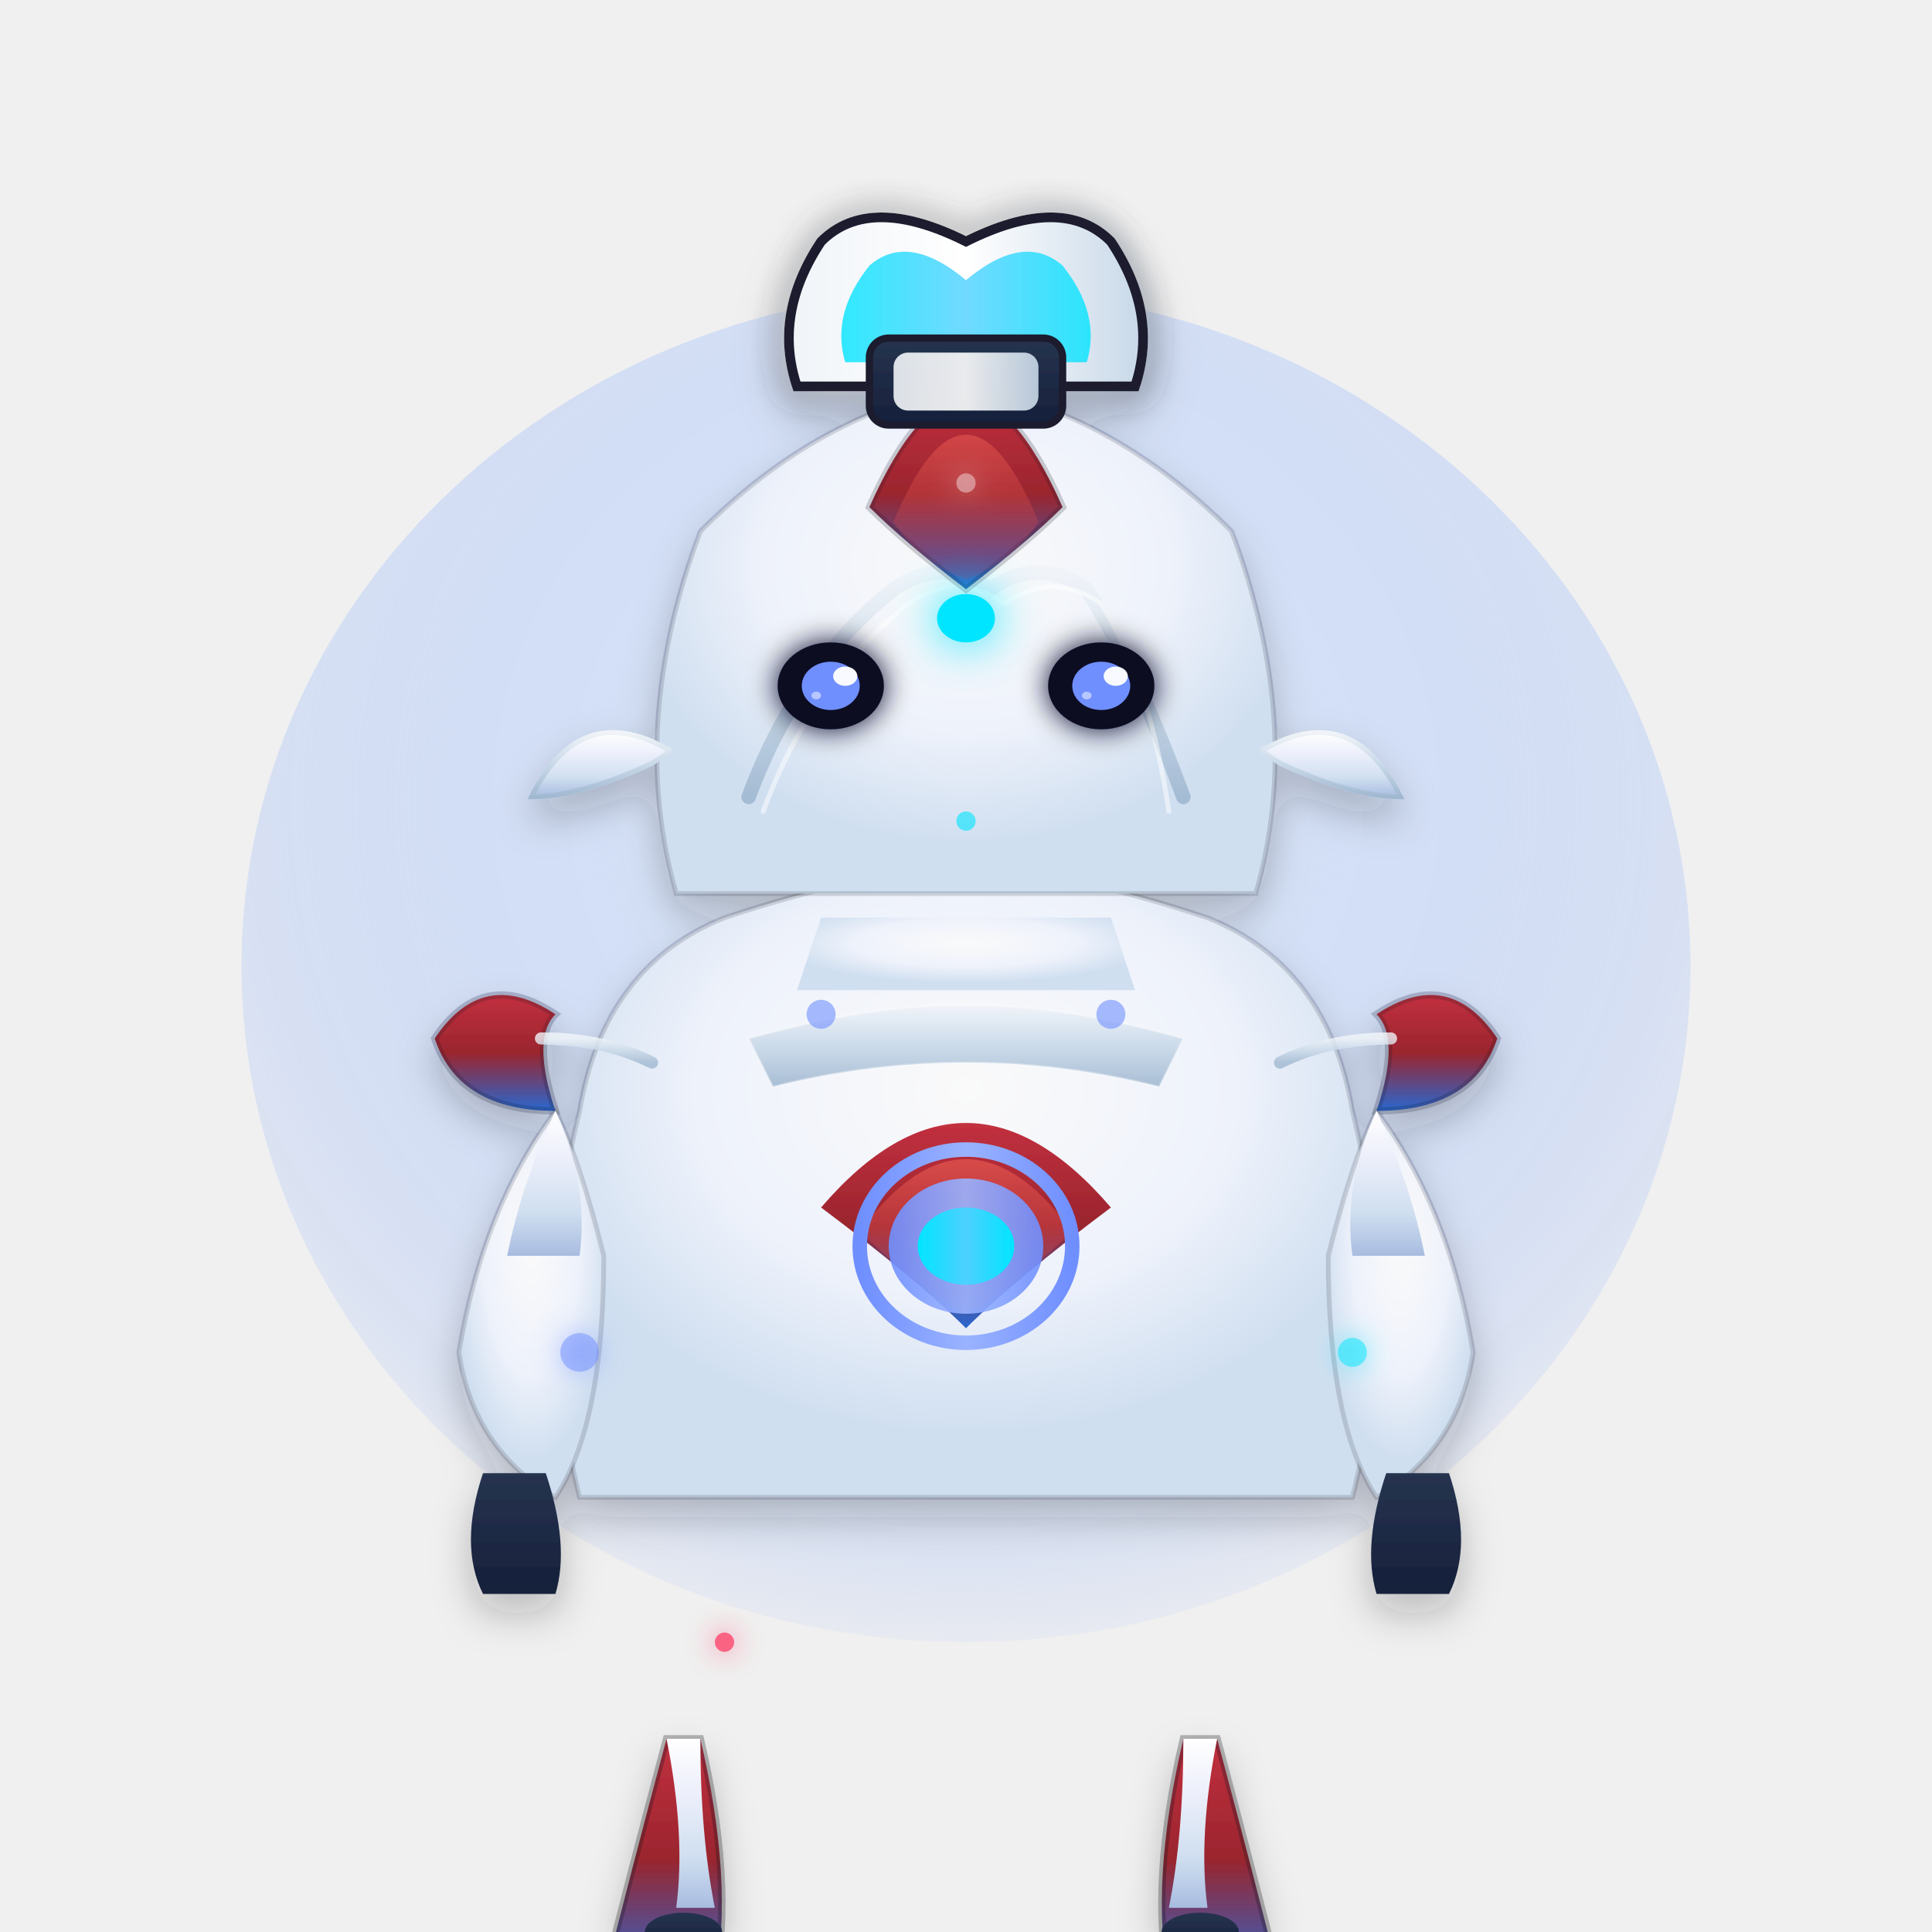
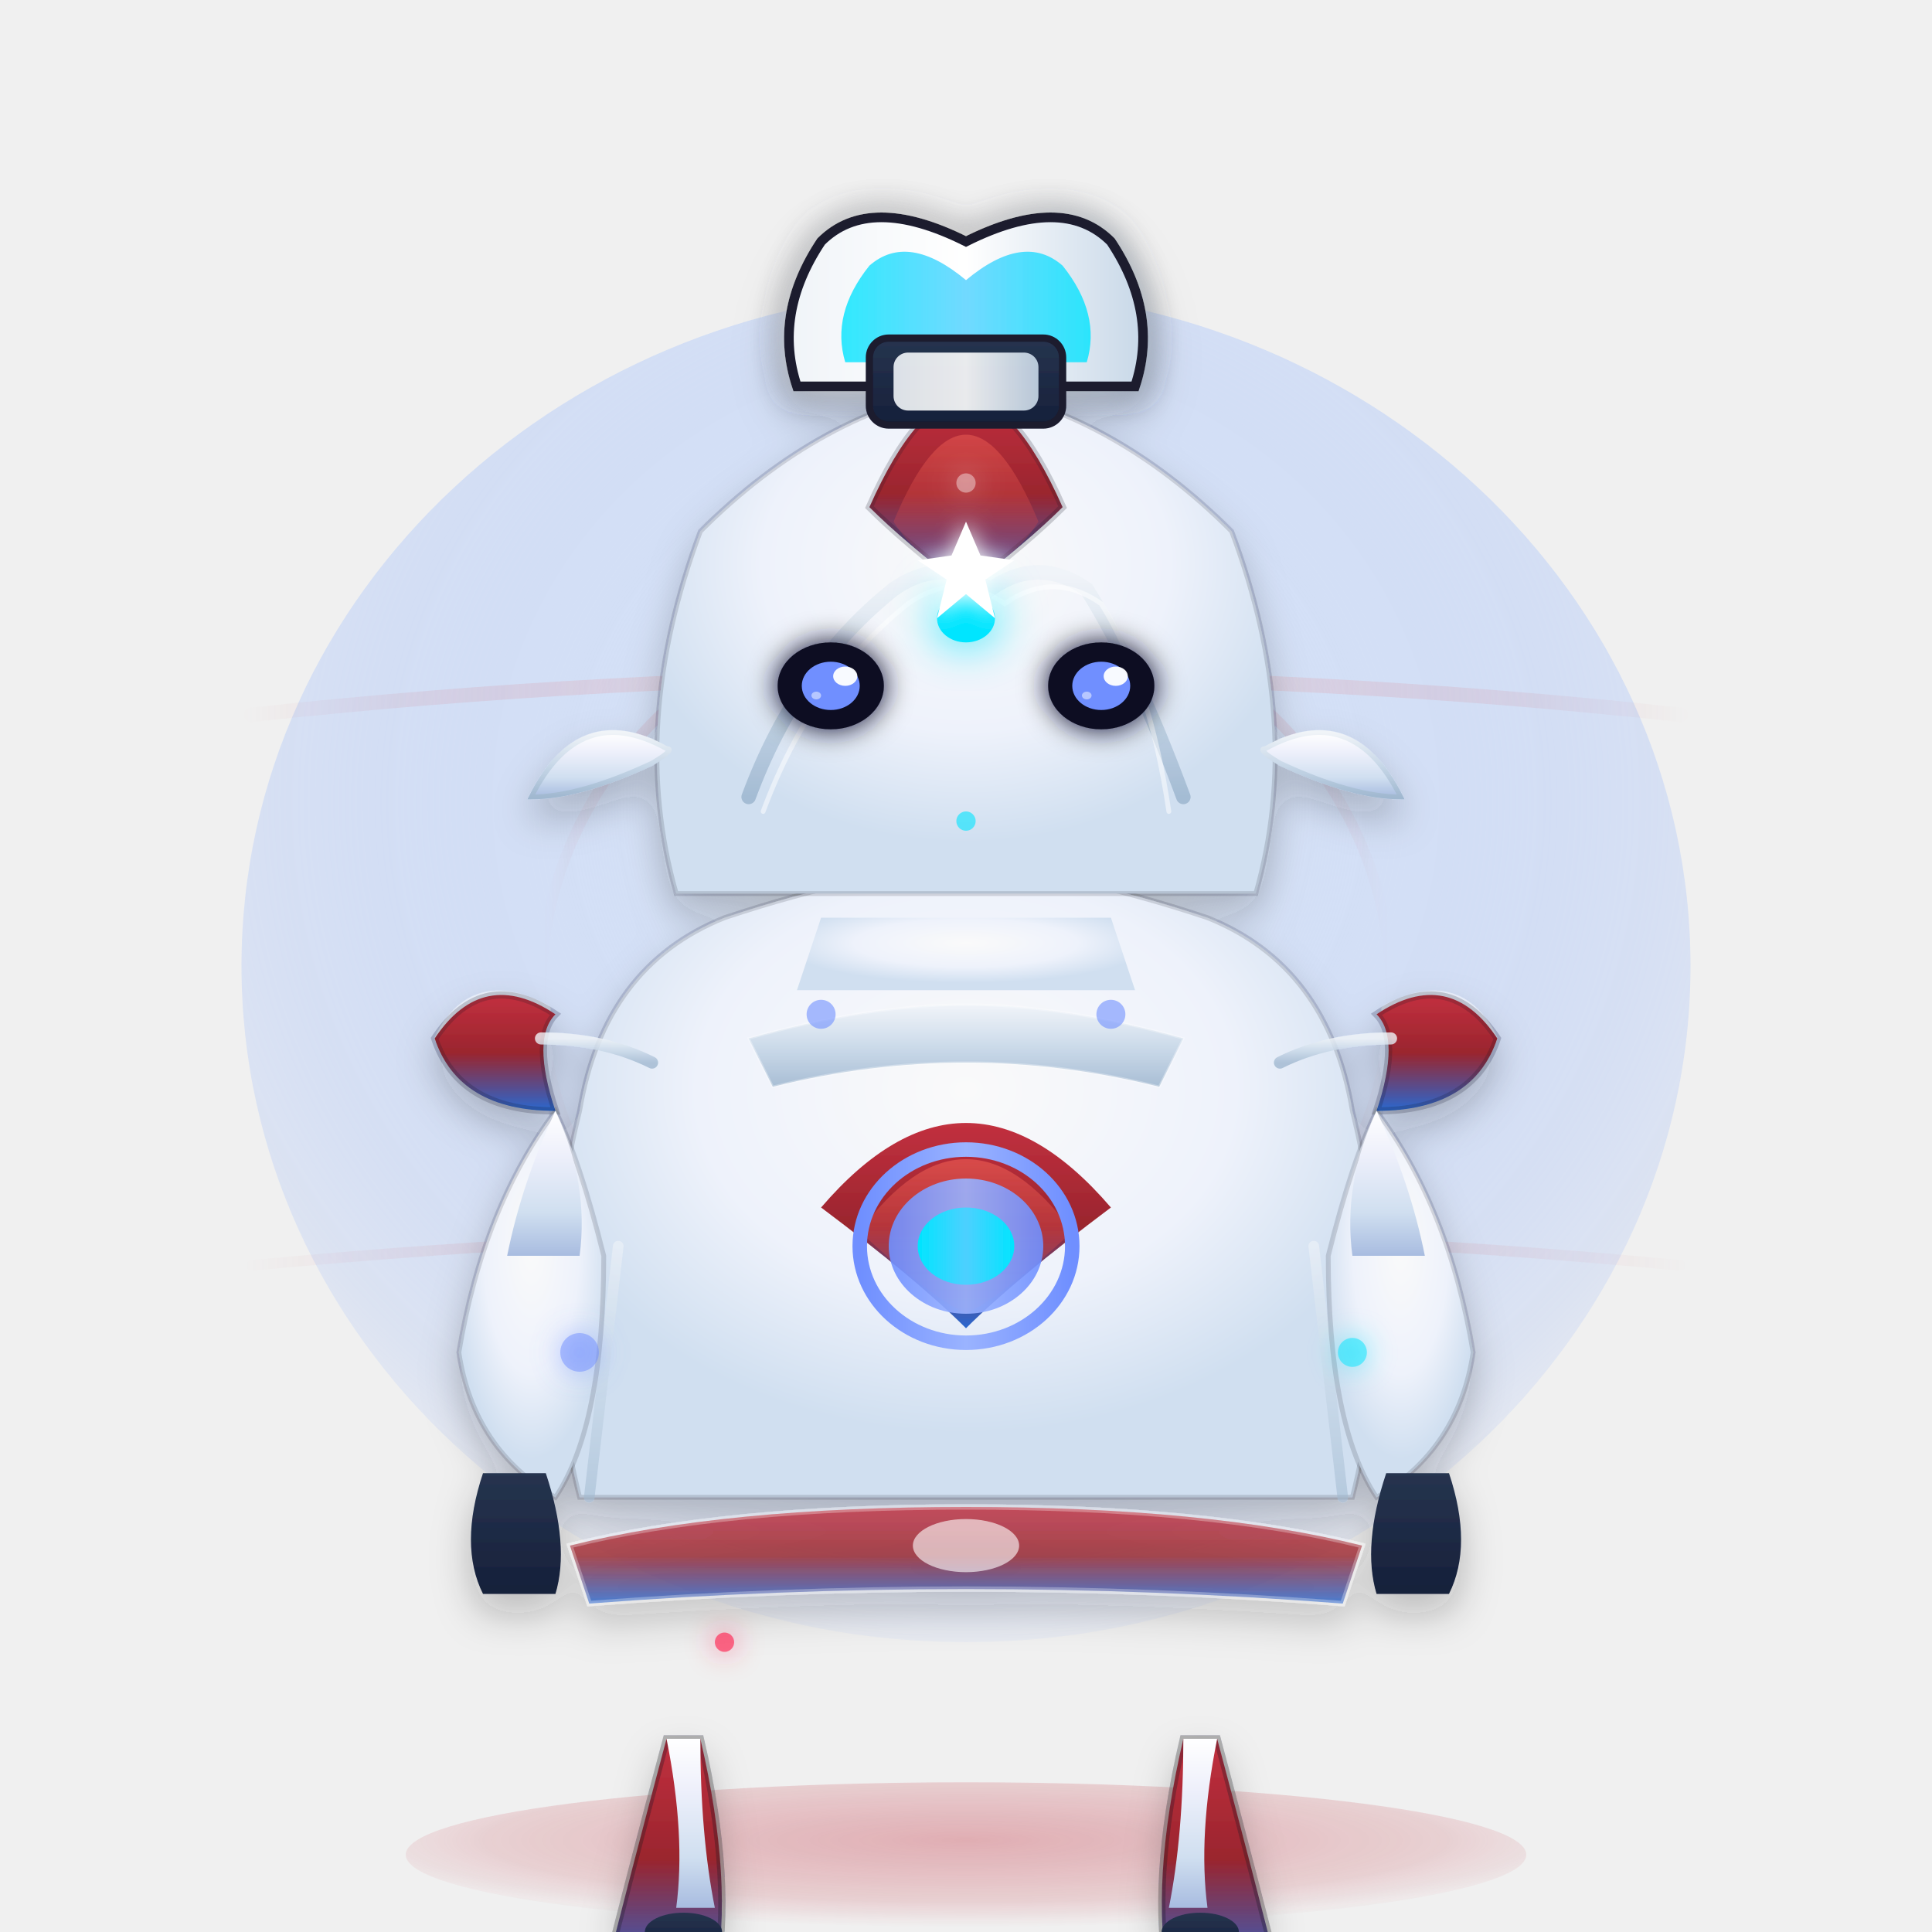
<svg xmlns="http://www.w3.org/2000/svg" viewBox="0 0 400 400" width="400" height="400" role="img">
  <defs>
    <radialGradient id="au_zero" cx="50%" cy="38%" r="65%">
      <stop offset="0%" stop-color="#fffdf0" stop-opacity="0.95" />
      <stop offset="45%" stop-color="#a8c6ff" stop-opacity="0.4" />
      <stop offset="85%" stop-color="#6a9aff" stop-opacity="0.15" />
      <stop offset="100%" stop-color="#4a7aff" stop-opacity="0" />
    </radialGradient>
    <radialGradient id="skin_zero" cx="50%" cy="35%" r="55%">
      <stop offset="0%" stop-color="#fafafa" />
      <stop offset="60%" stop-color="#eef2fb" />
      <stop offset="100%" stop-color="#d0dff0" />
    </radialGradient>
    <linearGradient id="mn_zero" x1="0" y1="0" x2="0" y2="1">
      <stop offset="0%" stop-color="#c2303f" />
      <stop offset="50%" stop-color="#9a252e" />
      <stop offset="100%" stop-color="#2a68cf" />
    </linearGradient>
    <linearGradient id="mn_zero_shine" x1="0" y1="0" x2="0" y2="1">
      <stop offset="0%" stop-color="#ff6b5a" stop-opacity="0.8" />
      <stop offset="100%" stop-color="#c2303f" stop-opacity="0.4" />
    </linearGradient>
    <linearGradient id="sv_zero" x1="0" y1="0" x2="0" y2="1">
      <stop offset="0%" stop-color="#ffffff" />
      <stop offset="30%" stop-color="#eef0fb" />
      <stop offset="70%" stop-color="#d0dff0" />
      <stop offset="100%" stop-color="#a8bce0" />
    </linearGradient>
    <linearGradient id="ac_zero" x1="0" y1="0" x2="0" y2="1">
      <stop offset="0%" stop-color="#26344f" />
      <stop offset="100%" stop-color="#16203a" />
    </linearGradient>
    <linearGradient id="timer_zero" x1="0" y1="0" x2="1" y2="0">
      <stop offset="0%" stop-color="#6f8fff" />
      <stop offset="50%" stop-color="#9ab3ff" />
      <stop offset="100%" stop-color="#6f8fff" />
    </linearGradient>
    <linearGradient id="timer_zero_strong" x1="0" y1="0" x2="1" y2="0">
      <stop offset="0%" stop-color="#00e5ff" />
      <stop offset="50%" stop-color="#4dd0ff" />
      <stop offset="100%" stop-color="#00e5ff" />
    </linearGradient>
    <linearGradient id="timer_zero_red" x1="0" y1="0" x2="1" y2="0">
      <stop offset="0%" stop-color="#ff1744" />
      <stop offset="50%" stop-color="#ff5252" />
      <stop offset="100%" stop-color="#ff1744" />
    </linearGradient>
    <linearGradient id="silver_zero" x1="0" y1="0" x2="0" y2="1">
      <stop offset="0%" stop-color="#f0f4f8" />
      <stop offset="50%" stop-color="#c8d8e8" />
      <stop offset="100%" stop-color="#a0b8d0" />
    </linearGradient>
    <linearGradient id="zero_slugger" x1="0" y1="0" x2="1" y2="0">
      <stop offset="0%" stop-color="#f0f4f8" />
      <stop offset="50%" stop-color="#ffffff" />
      <stop offset="100%" stop-color="#c8d8e8" />
    </linearGradient>
    <filter id="glow_zero" x="-50%" y="-50%" width="200%" height="200%">
      <feGaussianBlur stdDeviation="3" result="blur" />
      <feMerge>
        <feMergeNode in="blur" />
        <feMergeNode in="SourceGraphic" />
      </feMerge>
    </filter>
    <filter id="soft_shadow" x="-20%" y="-20%" width="140%" height="140%">
      <feDropShadow dx="0" dy="4" stdDeviation="4" flood-color="rgba(20,24,36,0.25)" />
    </filter>
    <filter id="strong_glow" x="-100%" y="-100%" width="300%" height="300%">
      <feGaussianBlur stdDeviation="5" result="blur" />
      <feColorMatrix in="blur" type="matrix" values="1 0 0 0 0  0 1 0 0 0  0 0 1 0 0  0 0 0 2 0" />
      <feMerge>
        <feMergeNode in="blur" />
        <feMergeNode in="SourceGraphic" />
      </feMerge>
    </filter>
+     <radialGradient id="en_zero" cx="50%" cy="40%" r="60%">
+       <stop offset="0%" stop-color="#c2303f" stop-opacity="0.9" />
+       <stop offset="70%" stop-color="#c2303f" stop-opacity="0.45" />
+       <stop offset="100%" stop-color="#c2303f" stop-opacity="0" />
+     </radialGradient>
+     <linearGradient id="ray_zero" x1="0" y1="0" x2="1" y2="0">
+       <stop offset="0%" stop-color="#c2303f" stop-opacity="0" />
+       <stop offset="50%" stop-color="#ffffff" stop-opacity="0.95" />
+       <stop offset="100%" stop-color="#c2303f" stop-opacity="0" />
+     </linearGradient>
+     <filter id="spark_zero" x="-100%" y="-100%" width="300%" height="300%">
+       <feGaussianBlur stdDeviation="2.2" result="blur" />
+       <feColorMatrix in="blur" type="matrix" values="1 0 0 0 0  0 1 0 0 0  0 0 1 0 0  0 0 0 2.2 0" />
+       <feMerge>
+         <feMergeNode in="blur" />
+         <feMergeNode in="SourceGraphic" />
+       </feMerge>
+     </filter>
  </defs>
  <ellipse cx="200" cy="200" rx="150" ry="140" fill="url(#au_zero)">
    <animate attributeName="opacity" values="0.4;0.8;0.4" dur="4s" repeatCount="indefinite" />
    <animate attributeName="rx" values="150;160;150" dur="4s" repeatCount="indefinite" />
    <animate attributeName="ry" values="140;150;140" dur="4s" repeatCount="indefinite" />
  </ellipse>
+   <g opacity="0.95">
+     <ellipse cx="200" cy="384" rx="116" ry="15" fill="url(#en_zero)" opacity="0.4">
+       <animate attributeName="rx" values="116;126;116" dur="3.5s" repeatCount="indefinite" calcMode="spline" keyTimes="0;0.5;1" keySplines="0.4 0 0.6 1;0.4 0 0.6 1" />
+       <animate attributeName="opacity" values="0.4;0.6;0.4" dur="3.5s" repeatCount="indefinite" />
+     </ellipse>
+     <ellipse cx="200" cy="205" rx="88" ry="82" fill="none" stroke="url(#ray_zero)" stroke-width="2.2" opacity="0.55">
+       <animate attributeName="rx" values="88;112;88" dur="0.85s" repeatCount="indefinite" />
+       <animate attributeName="ry" values="82;104;82" dur="0.85s" repeatCount="indefinite" />
+       <animate attributeName="opacity" values="0.55;0.1;0.55" dur="0.85s" repeatCount="indefinite" />
+     </ellipse>
+     <path d="M52 148 Q200 132 348 148" stroke="url(#ray_zero)" stroke-width="3" fill="none" stroke-linecap="round" opacity="0.5">
+       <animate attributeName="opacity" values="0.15;0.65;0.15" dur="2.6s" repeatCount="indefinite" />
+       <animate attributeName="d" values="M52 148 Q200 132 348 148;M52 144 Q200 128 348 144;M52 148 Q200 132 348 148" dur="2.6s" repeatCount="indefinite" />
+     </path>
+     <path d="M52 262 Q200 248 348 262" stroke="url(#ray_zero)" stroke-width="2.2" fill="none" stroke-linecap="round" opacity="0.4">
+       <animate attributeName="opacity" values="0.1;0.5;0.1" dur="3.2s" repeatCount="indefinite" />
+       <animate attributeName="d" values="M52 262 Q200 248 348 262;M52 266 Q200 252 348 266;M52 262 Q200 248 348 262" dur="3.2s" repeatCount="indefinite" />
+     </path>
+   </g>
  <g filter="url(#soft_shadow)">
    <animateTransform attributeName="transform" type="translate" values="0 0;0 -4;0 0" dur="3.5s" repeatCount="indefinite" calcMode="spline" keyTimes="0;0.5;1" keySplines="0.4 0 0.6 1;0.4 0 0.6 1" />
    <g transform="translate(0, 10)">
      <g>
        <path d="M138 350 Q130 380 125 400 L148 400 Q152 380 145 350 Z" fill="url(#mn_zero)" stroke="rgba(20,24,36,0.3)" stroke-width="1.5" />
        <path d="M138 350 Q142 370 140 385 L148 385 Q145 370 145 350 Z" fill="url(#sv_zero)" />
        <ellipse cx="141.5" cy="390" rx="8" ry="4" fill="url(#ac_zero)" />
        <path d="M252 350 Q260 380 265 400 L242 400 Q238 380 245 350 Z" fill="url(#mn_zero)" stroke="rgba(20,24,36,0.3)" stroke-width="1.5" />
        <path d="M252 350 Q248 370 250 385 L242 385 Q245 370 245 350 Z" fill="url(#sv_zero)" />
        <ellipse cx="248.5" cy="390" rx="8" ry="4" fill="url(#ac_zero)" />
      </g>
      <path d="M120 300 Q110 260 120 220 Q125 190 150 180 Q180 170 200 170 Q220 170 250 180 Q275 190 280 220 Q290 260 280 300 Z" fill="url(#skin_zero)" stroke="rgba(20,24,36,0.15)" stroke-width="1">
        <animate attributeName="d" values="M120 300 Q110 260 120 220 Q125 190 150 180 Q180 170 200 170 Q220 170 250 180 Q275 190 280 220 Q290 260 280 300 Z;                       M120 300 Q110 260 120 218 Q125 188 150 178 Q180 168 200 168 Q220 168 250 178 Q275 188 280 218 Q290 258 280 300 Z;                       M120 300 Q110 260 120 220 Q125 190 150 180 Q180 170 200 170 Q220 170 250 180 Q275 190 280 220 Q290 260 280 300 Z" dur="3.5s" repeatCount="indefinite" calcMode="spline" keyTimes="0;0.5;1" keySplines="0.4 0 0.6 1;0.4 0 0.6 1" />
      </path>
      <path d="M170 240 Q200 205 230 240 Q210 255 200 265 Q190 255 170 240 Z" fill="url(#mn_zero)">
        <animate attributeName="opacity" values="1;0.85;1" dur="3.5s" repeatCount="indefinite" />
      </path>
      <path d="M178 245 Q200 215 222 245 Q208 258 200 262 Q192 258 178 245 Z" fill="url(#mn_zero_shine)" opacity="0.6" />
      <g id="colorTimer">
        <ellipse cx="200" cy="248" rx="22" ry="20" fill="none" stroke="url(#timer_zero)" stroke-width="3">
          <animate attributeName="rx" values="22;24;22" dur="1s" repeatCount="indefinite" />
          <animate attributeName="ry" values="20;22;20" dur="1s" repeatCount="indefinite" />
        </ellipse>
        <ellipse cx="200" cy="248" rx="16" ry="14" fill="url(#timer_zero)" opacity="0.9">
          <animate attributeName="opacity" values="0.9;1;0.7;1;0.9" dur="1.5s" repeatCount="indefinite" />
          <animate attributeName="rx" values="16;17;15;17;16" dur="1.5s" repeatCount="indefinite" />
        </ellipse>
        <ellipse cx="200" cy="248" rx="10" ry="8" fill="url(#timer_zero_strong)">
          <animate attributeName="opacity" values="0.8;1;0.8" dur="0.8s" repeatCount="indefinite" />
          <animate attributeName="rx" values="10;11;10" dur="0.8s" repeatCount="indefinite" />
        </ellipse>
        <animate attributeName="fill" values="url(#timer_zero);url(#timer_zero);url(#timer_zero_red);url(#timer_zero_strong);url(#timer_zero)" dur="12s" repeatCount="indefinite" begin="4s" />
      </g>
      <path d="M155 205 Q180 198 200 198 Q220 198 245 205 L240 215 Q220 210 200 210 Q180 210 160 215 Z" fill="url(#silver_zero)" stroke="rgba(255,255,255,0.3)" stroke-width="0.5" opacity="0.9" />
+       <path d="M128 248 L122 300" stroke="url(#silver_zero)" stroke-width="2.2" stroke-linecap="round" fill="none" opacity="0.55" />
+       <path d="M272 248 L278 300" stroke="url(#silver_zero)" stroke-width="2.2" stroke-linecap="round" fill="none" opacity="0.55" />
+       <path d="M118 310 Q150 302 200 302 Q250 302 282 310 L278 322 Q200 316 122 322 Z" fill="url(#mn_zero)" opacity="0.8" />
+       <path d="M118 310 Q150 302 200 302 Q250 302 282 310 L278 322 Q200 316 122 322 Z" fill="none" stroke="rgba(255,255,255,0.4)" stroke-width="1.1" opacity="0.7" />
+       <ellipse cx="200" cy="310" rx="11" ry="5.5" fill="#ffffff" opacity="0.6">
+         <animate attributeName="opacity" values="0.6;1;0.6" dur="2s" repeatCount="indefinite" />
+       </ellipse>
+       <path d="M113 199 Q98 191 91 205" stroke="rgba(255,255,255,0.8)" stroke-width="2" stroke-linecap="round" fill="none" opacity="0.6" />
+       <path d="M287 199 Q302 191 309 205" stroke="rgba(255,255,255,0.8)" stroke-width="2" stroke-linecap="round" fill="none" opacity="0.6" />
      <path d="M115 200 Q100 190 90 205 Q95 220 115 220 Q110 205 115 200 Z" fill="url(#mn_zero)" stroke="rgba(20,24,36,0.2)" stroke-width="1.5" />
      <path d="M285 200 Q300 190 310 205 Q305 220 285 220 Q290 205 285 200 Z" fill="url(#mn_zero)" stroke="rgba(20,24,36,0.2)" stroke-width="1.5" />
      <path d="M112 205 Q125 205 135 210" stroke="url(#silver_zero)" stroke-width="2.5" fill="none" stroke-linecap="round" opacity="0.8" />
      <path d="M288 205 Q275 205 265 210" stroke="url(#silver_zero)" stroke-width="2.5" fill="none" stroke-linecap="round" opacity="0.8" />
      <g transform="translate(200, 80)">
        <path d="M-35 -10 Q-40 -25 -30 -40 Q-20 -50 0 -40 Q20 -50 30 -40 Q40 -25 35 -10 Z" fill="url(#zero_slugger)" stroke="#1a1a2e" stroke-width="2" filter="url(#glow_zero)">
          <animateTransform attributeName="transform" type="rotate" values="0;5;0;-5;0" dur="4s" repeatCount="indefinite" />
        </path>
        <path d="M-25 -15 Q-28 -25 -20 -35 Q-12 -42 0 -32 Q12 -42 20 -35 Q28 -25 25 -15 Z" fill="url(#timer_zero_strong)" opacity="0.8">
          <animateTransform attributeName="transform" type="rotate" values="0;5;0;-5;0" dur="4s" repeatCount="indefinite" />
        </path>
      </g>
      <g>
        <path d="M115 220 Q100 240 95 270 Q98 290 115 300 Q125 285 125 250 Q120 230 115 220 Z" fill="url(#skin_zero)" stroke="rgba(20,24,36,0.15)" stroke-width="1" />
        <path d="M115 220 Q108 235 105 250 L120 250 Q122 235 115 220 Z" fill="url(#sv_zero)" />
        <path d="M100 295 Q95 310 100 320 L115 320 Q118 310 113 295 Z" fill="url(#ac_zero)" />
        <path d="M285 220 Q300 240 305 270 Q302 290 285 300 Q275 285 275 250 Q280 230 285 220 Z" fill="url(#skin_zero)" stroke="rgba(20,24,36,0.15)" stroke-width="1" />
        <path d="M285 220 Q292 235 295 250 L280 250 Q278 235 285 220 Z" fill="url(#sv_zero)" />
        <path d="M300 295 Q305 310 300 320 L285 320 Q282 310 287 295 Z" fill="url(#ac_zero)" />
      </g>
      <path d="M170 180 L165 195 L235 195 L230 180 Z" fill="url(#skin_zero)" />
      <g>
        <path d="M140 175 Q130 140 145 100 Q170 75 200 70 Q230 75 255 100 Q270 140 260 175 Z" fill="url(#skin_zero)" stroke="rgba(20,24,36,0.15)" stroke-width="1">
          <animate attributeName="d" values="M140 175 Q130 140 145 100 Q170 75 200 70 Q230 75 255 100 Q270 140 260 175 Z;                         M140 175 Q130 138 145 98 Q170 73 200 68 Q230 73 255 98 Q270 138 260 175 Z;                         M140 175 Q130 140 145 100 Q170 75 200 70 Q230 75 255 100 Q270 140 260 175 Z" dur="3.5s" repeatCount="indefinite" calcMode="spline" keyTimes="0;0.5;1" keySplines="0.4 0 0.6 1;0.4 0 0.6 1" />
        </path>
        <path d="M155 155 Q165 128 185 112 Q195 105 205 112 Q215 105 225 112 Q235 128 245 155" fill="none" stroke="url(#silver_zero)" stroke-width="3" stroke-linecap="round" opacity="0.9" />
        <path d="M158 158 Q168 131 188 115 Q198 108 208 115 Q218 108 228 115 Q238 131 242 158" fill="none" stroke="#ffffff" stroke-width="1" stroke-linecap="round" opacity="0.5" />
        <g>
          <ellipse cx="172" cy="132" rx="11" ry="9" fill="#0a1020" filter="url(#glow_zero)">
            <animate attributeName="ry" values="9;1;9" dur="3s" repeatCount="indefinite" begin="0.3s" />
          </ellipse>
          <ellipse cx="172" cy="132" rx="6" ry="5" fill="#6f8fff">
            <animate attributeName="ry" values="5;0.5;5" dur="3s" repeatCount="indefinite" begin="0.3s" />
          </ellipse>
          <ellipse cx="175" cy="130" rx="2.5" ry="2" fill="#ffffff" opacity="0.95" />
          <ellipse cx="169" cy="134" rx="1" ry="0.8" fill="#ffffff" opacity="0.5" />
          <ellipse cx="228" cy="132" rx="11" ry="9" fill="#0a1020" filter="url(#glow_zero)">
            <animate attributeName="ry" values="9;1;9" dur="3s" repeatCount="indefinite" begin="0.3s" />
          </ellipse>
          <ellipse cx="228" cy="132" rx="6" ry="5" fill="#6f8fff">
            <animate attributeName="ry" values="5;0.5;5" dur="3s" repeatCount="indefinite" begin="0.3s" />
          </ellipse>
          <ellipse cx="231" cy="130" rx="2.5" ry="2" fill="#ffffff" opacity="0.95" />
          <ellipse cx="225" cy="134" rx="1" ry="0.8" fill="#ffffff" opacity="0.5" />
        </g>
        <path d="M180 95 Q200 50 220 95 Q213 102 200 112 Q187 102 180 95 Z" fill="url(#mn_zero)" stroke="rgba(20,24,36,0.2)" stroke-width="1.5" />
        <path d="M185 98 Q200 62 215 98 Q210 106 200 110 Q190 106 185 98 Z" fill="url(#mn_zero_shine)" opacity="0.5" />
        <rect x="180" y="60" width="40" height="18" rx="4" fill="url(#ac_zero)" stroke="#1a1a2e" stroke-width="1.5" />
        <rect x="185" y="63" width="30" height="12" rx="3" fill="url(#zero_slugger)" opacity="0.9" />
        <path d="M138 145 Q120 135 110 155 Q120 155 135 148 Q140 145 138 145 Z" fill="url(#sv_zero)" stroke="url(#silver_zero)" stroke-width="1" />
        <path d="M262 145 Q280 135 290 155 Q280 155 265 148 Q260 145 262 145 Z" fill="url(#sv_zero)" stroke="url(#silver_zero)" stroke-width="1" />
        <ellipse cx="200" cy="118" rx="6" ry="5" fill="#00e5ff" filter="url(#strong_glow)">
          <animate attributeName="opacity" values="0.9;1;0.9" dur="1.5s" repeatCount="indefinite" />
          <animate attributeName="rx" values="6;7;6" dur="1.5s" repeatCount="indefinite" />
        </ellipse>
+         <g fill="#ffffff" filter="url(#spark_zero)">
+           <path d="M200 98 L203 105 L210 106 L204 110 L206 118 L200 113 L194 118 L196 110 L190 106 L197 105 Z">
+             <animate attributeName="opacity" values="0.15;0.95;0.15" dur="1.6s" repeatCount="indefinite" />
+             <animateTransform attributeName="transform" type="rotate" values="0 200 108;90 200 108" dur="3.2s" repeatCount="indefinite" />
+           </path>
+         </g>
      </g>
      <g opacity="0.6">
        <circle cx="170" cy="200" r="3" fill="#6f8fff">
          <animate attributeName="r" values="1;4;1" dur="1.5s" repeatCount="indefinite" />
          <animate attributeName="opacity" values="0.3;0.9;0" dur="1.5s" repeatCount="indefinite" />
          <animate attributeName="cy" values="200;175;200" dur="1.5s" repeatCount="indefinite" />
        </circle>
        <circle cx="230" cy="200" r="3" fill="#6f8fff">
          <animate attributeName="r" values="1;4;1" dur="1.5s" repeatCount="indefinite" begin="0.75s" />
          <animate attributeName="opacity" values="0.3;0.9;0" dur="1.5s" repeatCount="indefinite" begin="0.75s" />
          <animate attributeName="cy" values="200;175;200" dur="1.5s" repeatCount="indefinite" begin="0.75s" />
        </circle>
        <circle cx="200" cy="160" r="2" fill="#00e5ff">
          <animate attributeName="r" values="1;3;1" dur="1s" repeatCount="indefinite" />
          <animate attributeName="opacity" values="0.5;1;0" dur="1s" repeatCount="indefinite" />
          <animate attributeName="cy" values="160;135;160" dur="1s" repeatCount="indefinite" />
        </circle>
      </g>
    </g>
  </g>
  <g filter="url(#glow_zero)">
    <circle cx="120" cy="280" r="4" fill="#6f8fff" opacity="0.5">
      <animateMotion path="M0,0 Q-30,-40 -20,-80 Q10,-100 40,-60 Q60,-20 0,0" dur="5s" repeatCount="indefinite" rotate="auto" />
      <animate attributeName="opacity" values="0;0.7;0" dur="5s" repeatCount="indefinite" />
    </circle>
    <circle cx="280" cy="280" r="3" fill="#00e5ff" opacity="0.5">
      <animateMotion path="M0,0 Q30,-40 20,-80 Q-10,-100 -40,-60 Q-60,-20 0,0" dur="6s" repeatCount="indefinite" rotate="auto" />
      <animate attributeName="opacity" values="0;0.6;0" dur="6s" repeatCount="indefinite" />
    </circle>
    <circle cx="150" cy="340" r="2" fill="#ff1744" opacity="0.6">
      <animateMotion path="M0,0 Q-20,20 -10,50 Q20,70 40,30 Q20,-10 0,0" dur="4s" repeatCount="indefinite" rotate="auto" />
      <animate attributeName="opacity" values="0;0.8;0" dur="4s" repeatCount="indefinite" />
    </circle>
    <circle cx="200" cy="100" r="2" fill="#ffffff" opacity="0.4">
      <animateMotion path="M0,0 L0,-150" dur="2s" repeatCount="indefinite" />
      <animate attributeName="opacity" values="0.4;0;0" dur="2s" repeatCount="indefinite" />
    </circle>
  </g>
</svg>
